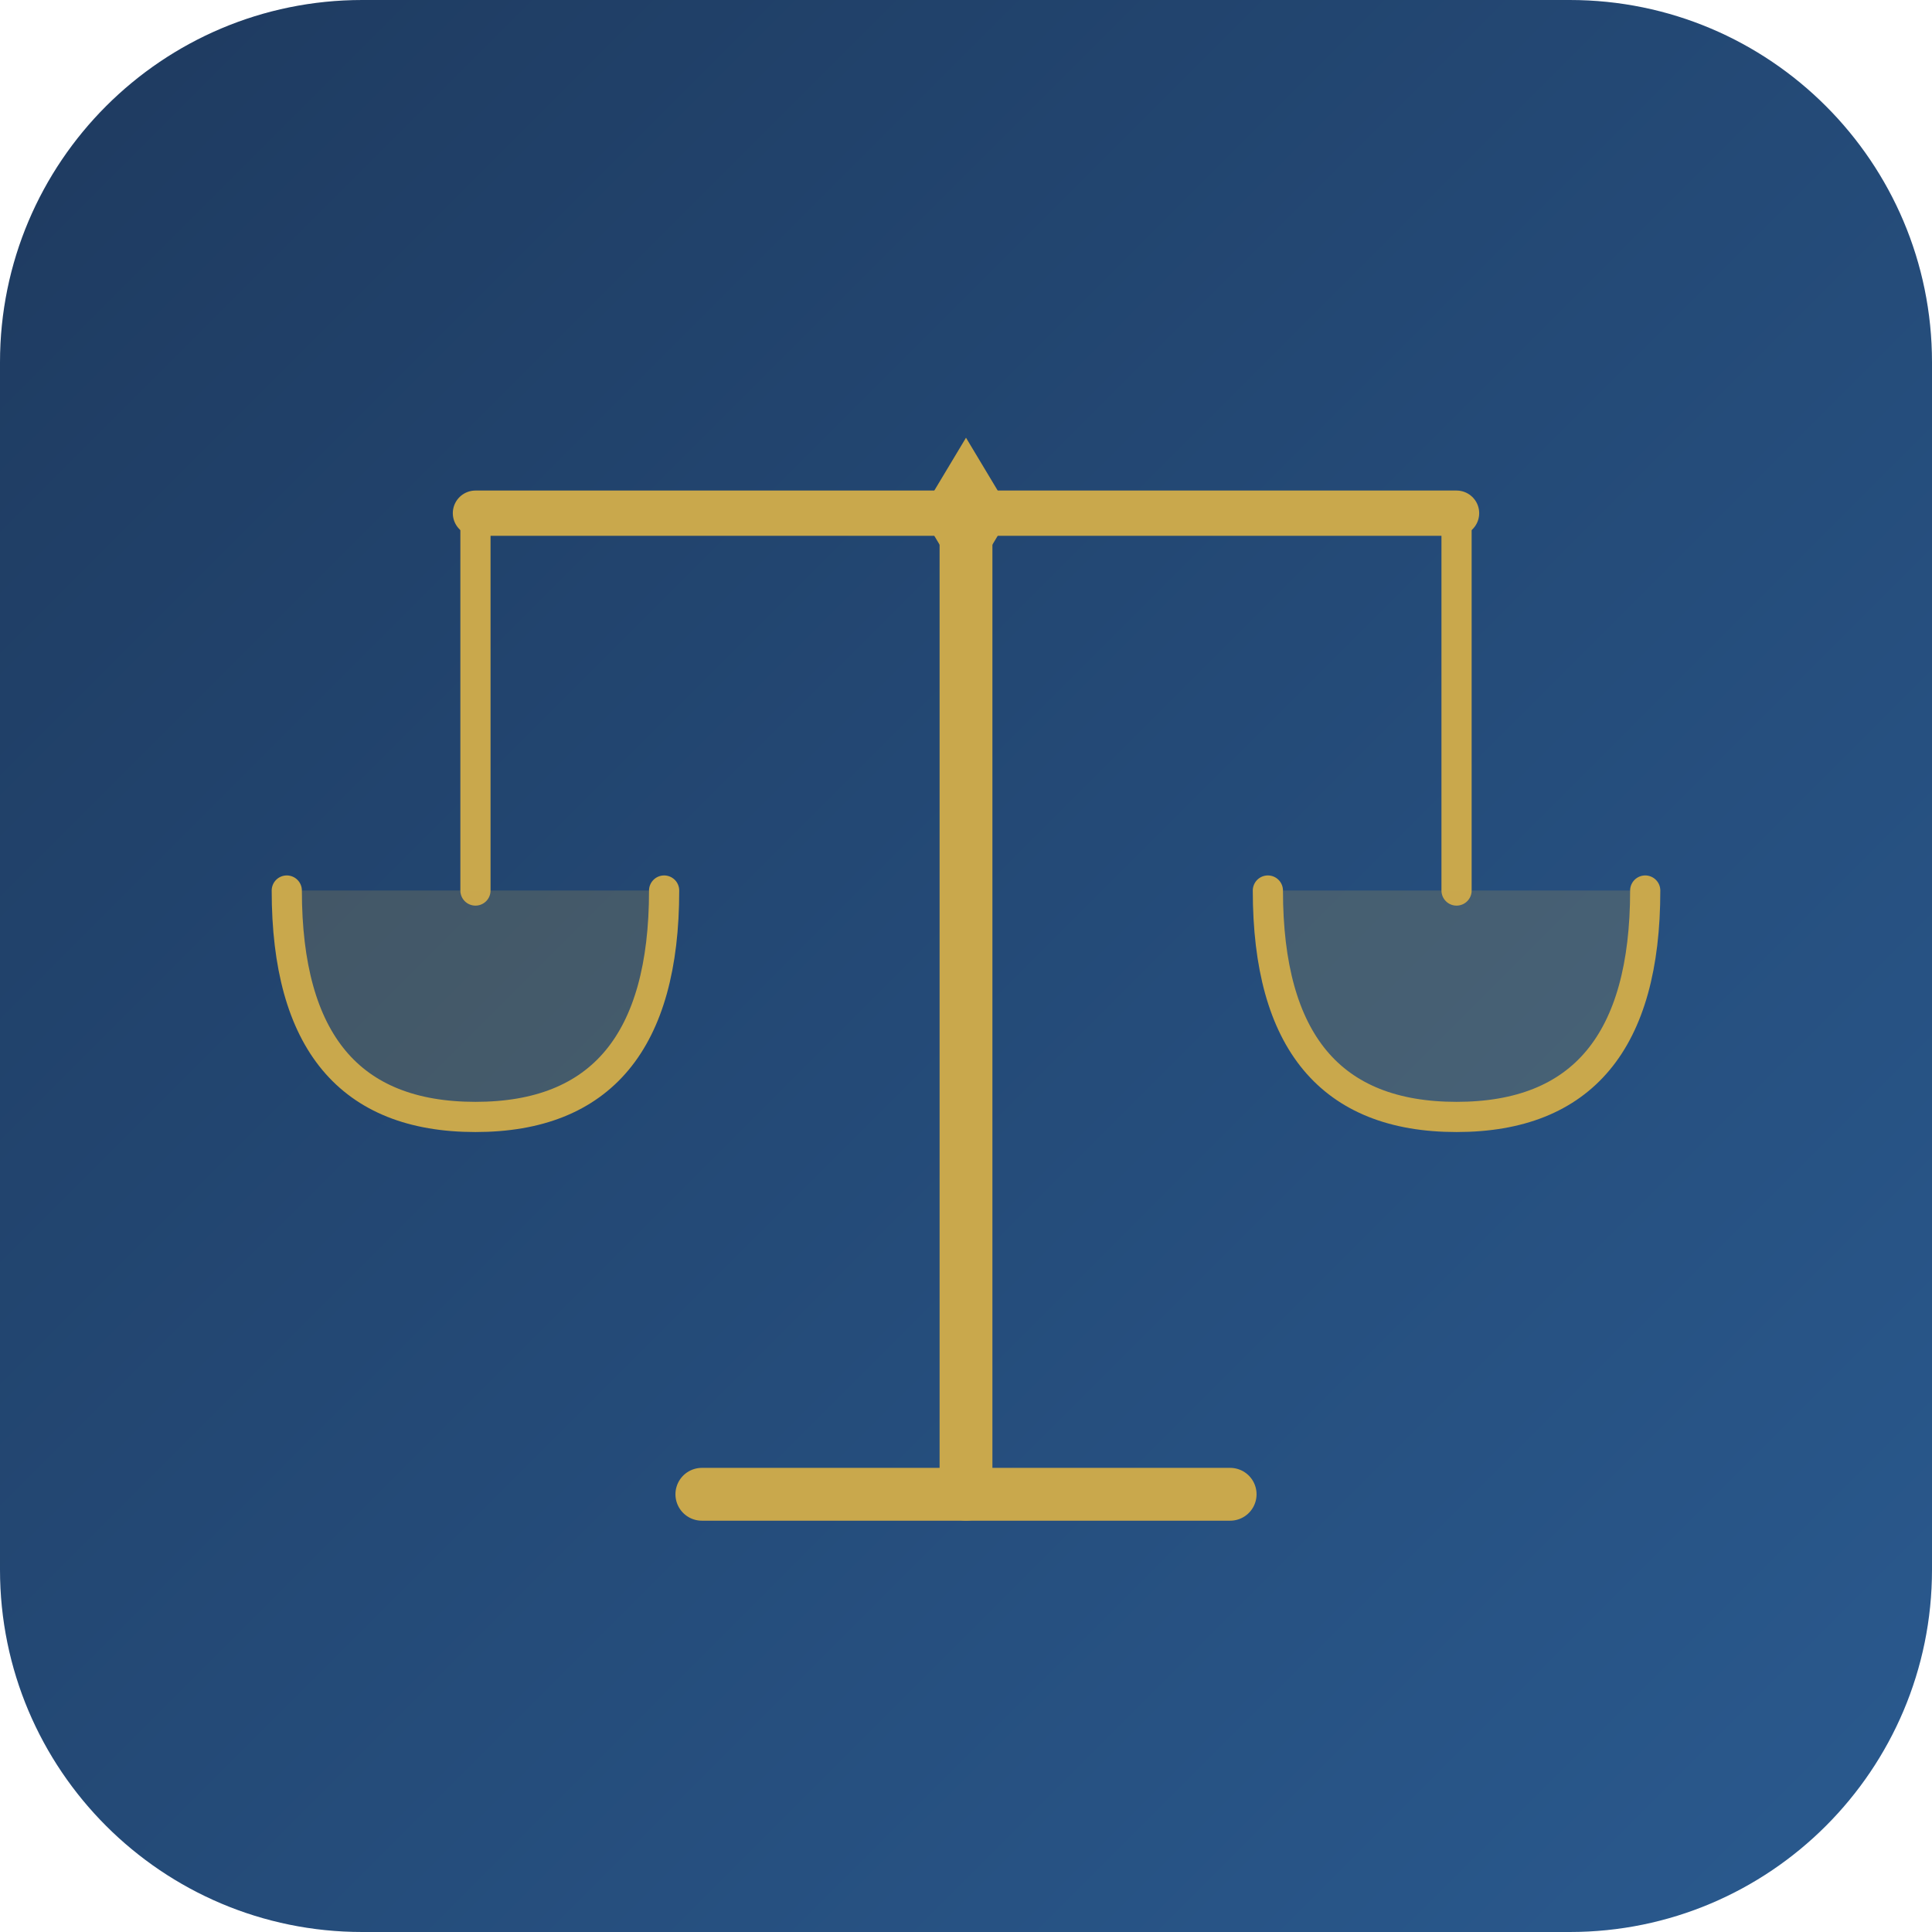
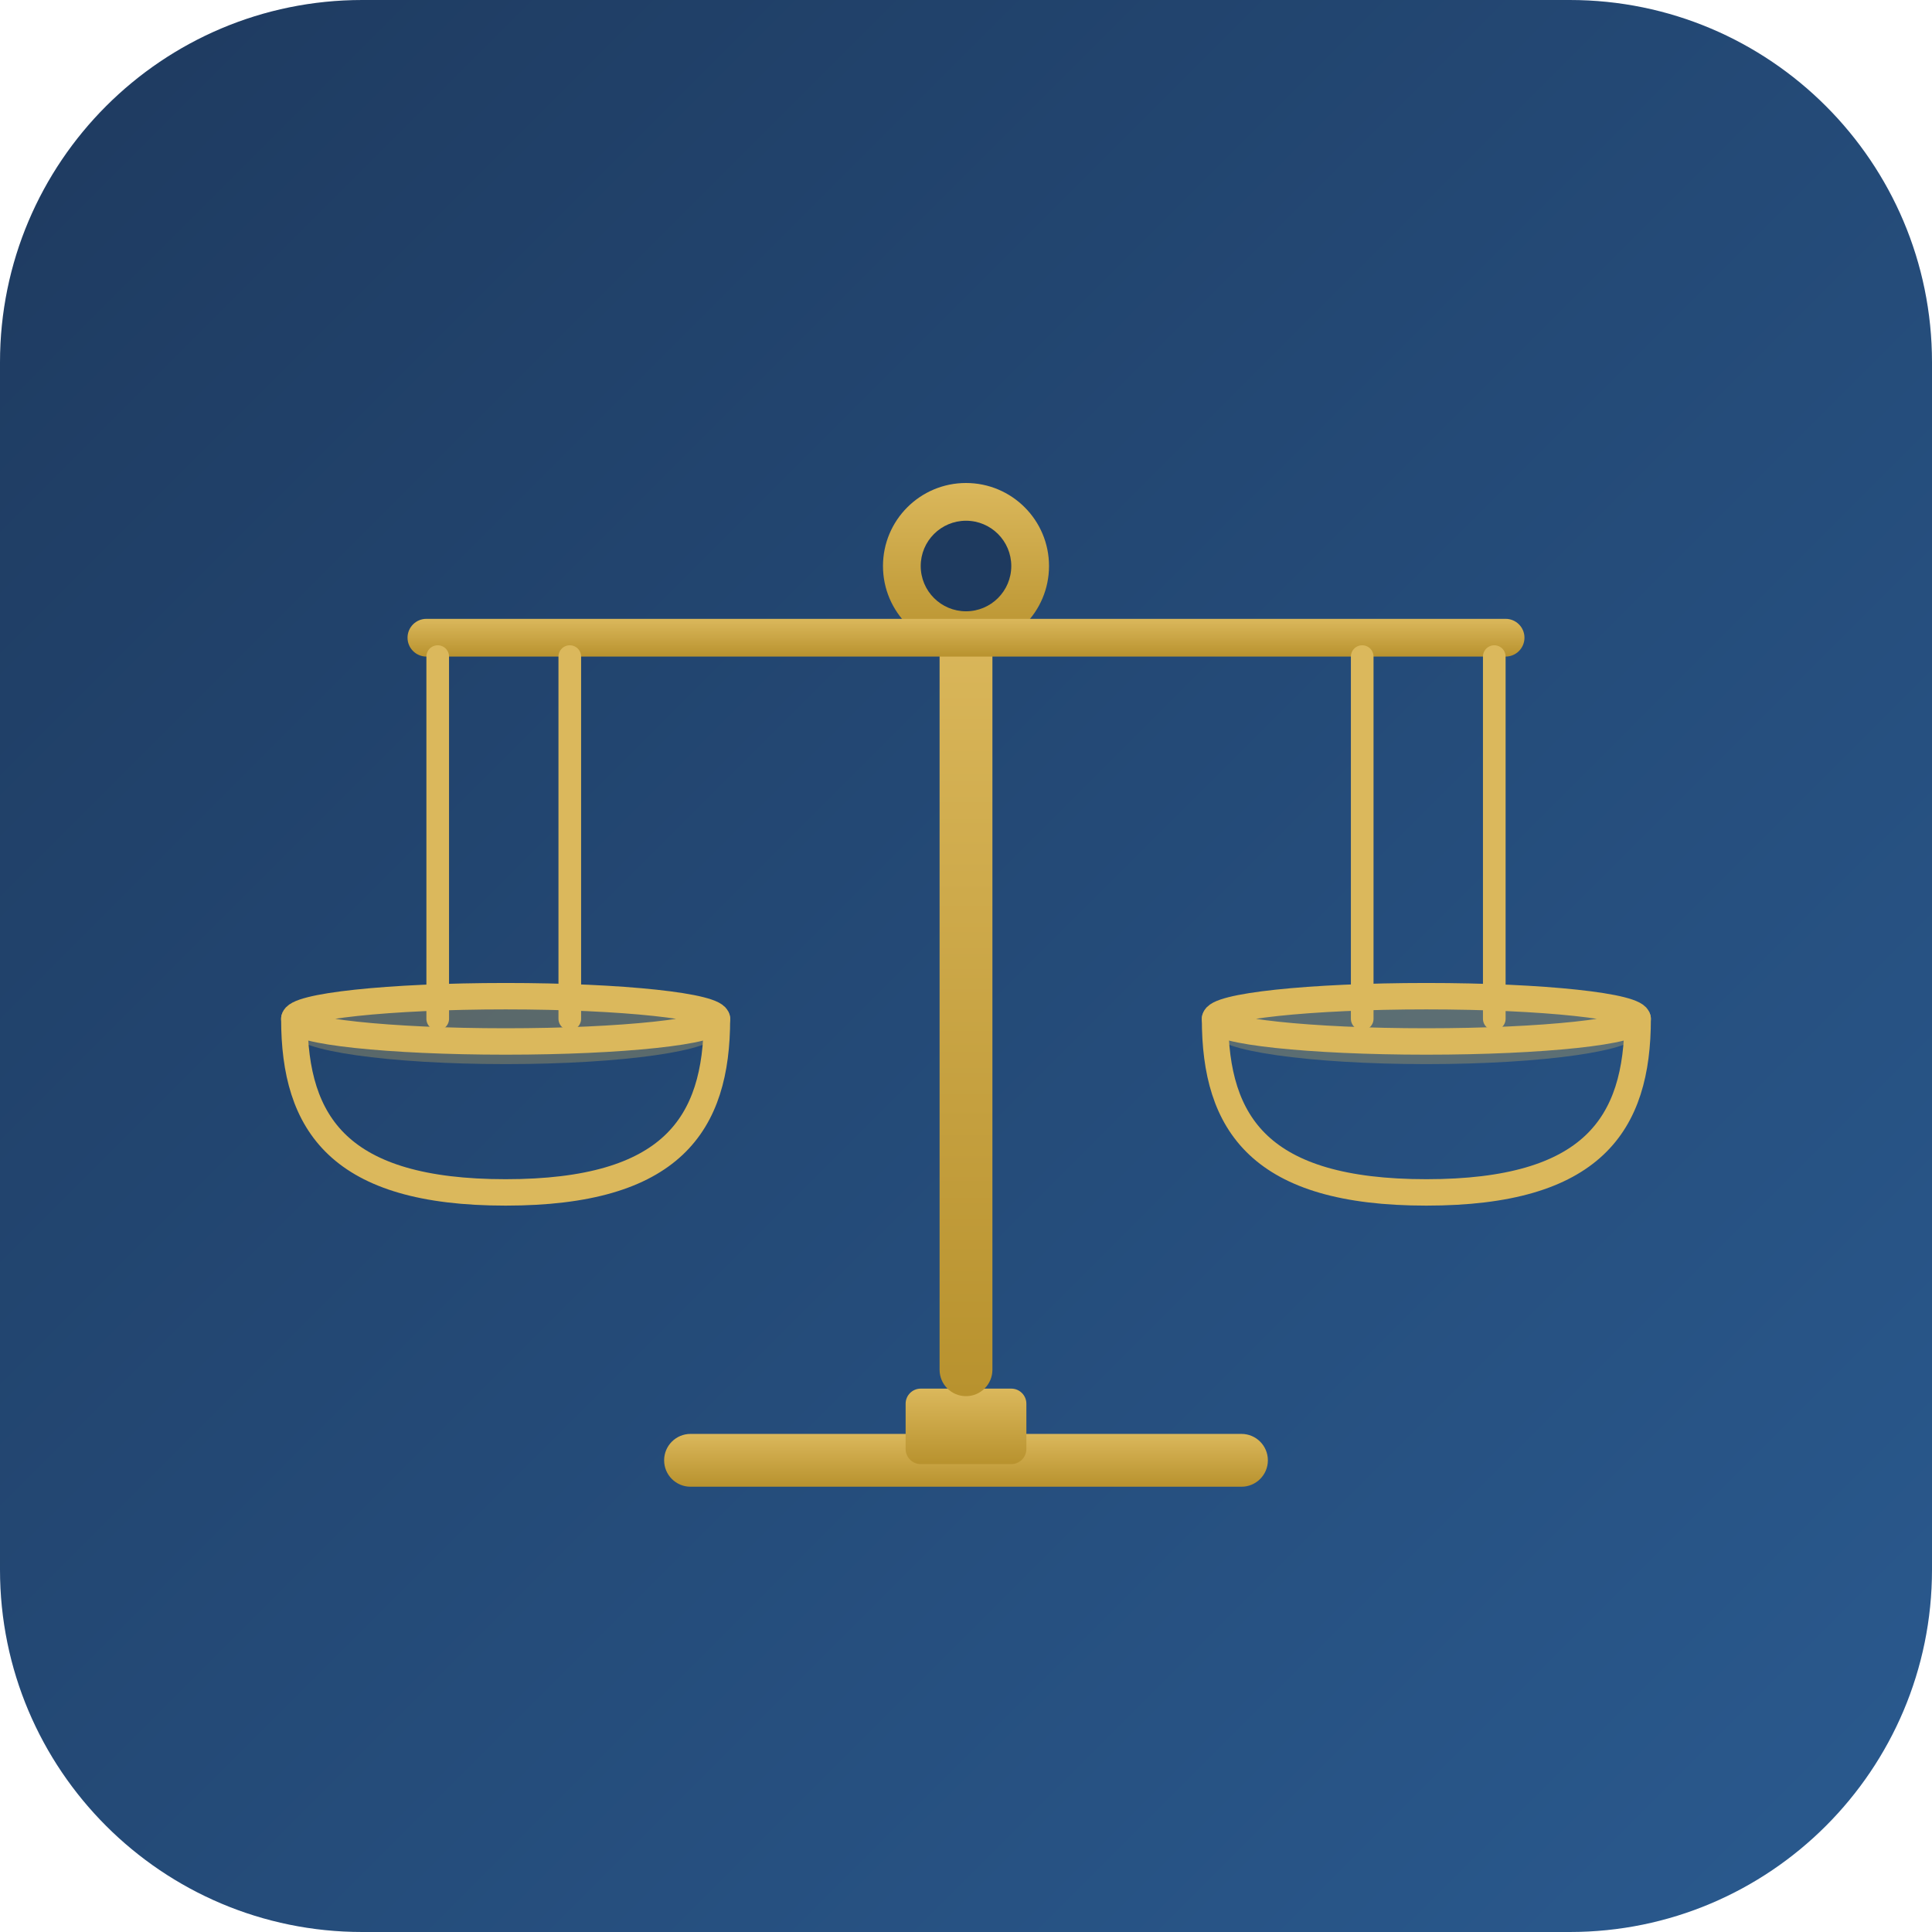
<svg xmlns="http://www.w3.org/2000/svg" width="512" height="512" viewBox="0 0 512 512">
  <defs>
    <linearGradient id="bg" x1="0%" y1="0%" x2="100%" y2="100%">
      <stop offset="0%" style="stop-color:#1e3a5f" />
      <stop offset="100%" style="stop-color:#2a5a8f" />
    </linearGradient>
+     <linearGradient id="gold" x1="0%" y1="0%" x2="0%" y2="100%">
+       <stop offset="0%" style="stop-color:#dbb85c" />
+       <stop offset="100%" style="stop-color:#b8922e" />
+     </linearGradient>
  </defs>
  <rect width="512" height="512" rx="96" ry="96" fill="url(#bg)" />
-   <g transform="translate(256, 256)" stroke="#c9a84c" fill="none" stroke-linecap="round" stroke-linejoin="round">
-     <line x1="0" y1="-120" x2="0" y2="140" stroke-width="14" />
-     <line x1="-70" y1="140" x2="70" y2="140" stroke-width="14" />
-     <line x1="-130" y1="-120" x2="130" y2="-120" stroke-width="12" />
-     <polygon points="0,-140 12,-120 0,-100 -12,-120" fill="#c9a84c" stroke="none" />
-     <line x1="-130" y1="-120" x2="-130" y2="-20" stroke-width="8" />
-     <line x1="130" y1="-120" x2="130" y2="-20" stroke-width="8" />
-     <path d="M-180,-20 Q-180,40 -130,40 Q-80,40 -80,-20" stroke-width="8" fill="#c9a84c" fill-opacity="0.2" />
-     <path d="M80,-20 Q80,40 130,40 Q180,40 180,-20" stroke-width="8" fill="#c9a84c" fill-opacity="0.2" />
+   <g transform="translate(256,260)">
+     <rect x="-80" y="120" width="160" height="14" rx="7" fill="url(#gold)" />
+     <rect x="-16" y="108" width="32" height="20" rx="4" fill="url(#gold)" />
+     <rect x="-7" y="-100" width="14" height="210" rx="7" fill="url(#gold)" />
+     <circle cx="0" cy="-110" r="22" fill="url(#gold)" />
+     <circle cx="0" cy="-110" r="12" fill="#1e3a5f" />
+     <rect x="-148" y="-96" width="296" height="10" rx="5" fill="url(#gold)" />
+     <line x1="-140" y1="-86" x2="-140" y2="10" stroke="#dbb85c" stroke-width="6" stroke-linecap="round" />
+     <line x1="-105" y1="-86" x2="-105" y2="10" stroke="#dbb85c" stroke-width="6" stroke-linecap="round" />
+     <line x1="105" y1="-86" x2="105" y2="10" stroke="#dbb85c" stroke-width="6" stroke-linecap="round" />
+     <line x1="140" y1="-86" x2="140" y2="10" stroke="#dbb85c" stroke-width="6" stroke-linecap="round" />
+     <ellipse cx="-122" cy="14" rx="56" ry="8" fill="#dbb85c" opacity="0.3" />
+     <path d="M-178,10 C-178,38 -166,56 -122,56 C-78,56 -66,38 -66,10" fill="none" stroke="#dbb85c" stroke-width="7" stroke-linecap="round" />
+     <ellipse cx="-122" cy="10" rx="56" ry="6" fill="none" stroke="#dbb85c" stroke-width="7" />
+     <ellipse cx="122" cy="14" rx="56" ry="8" fill="#dbb85c" opacity="0.3" />
+     <path d="M66,10 C66,38 78,56 122,56 C166,56 178,38 178,10" fill="none" stroke="#dbb85c" stroke-width="7" stroke-linecap="round" />
+     <ellipse cx="122" cy="10" rx="56" ry="6" fill="none" stroke="#dbb85c" stroke-width="7" />
  </g>
</svg>
